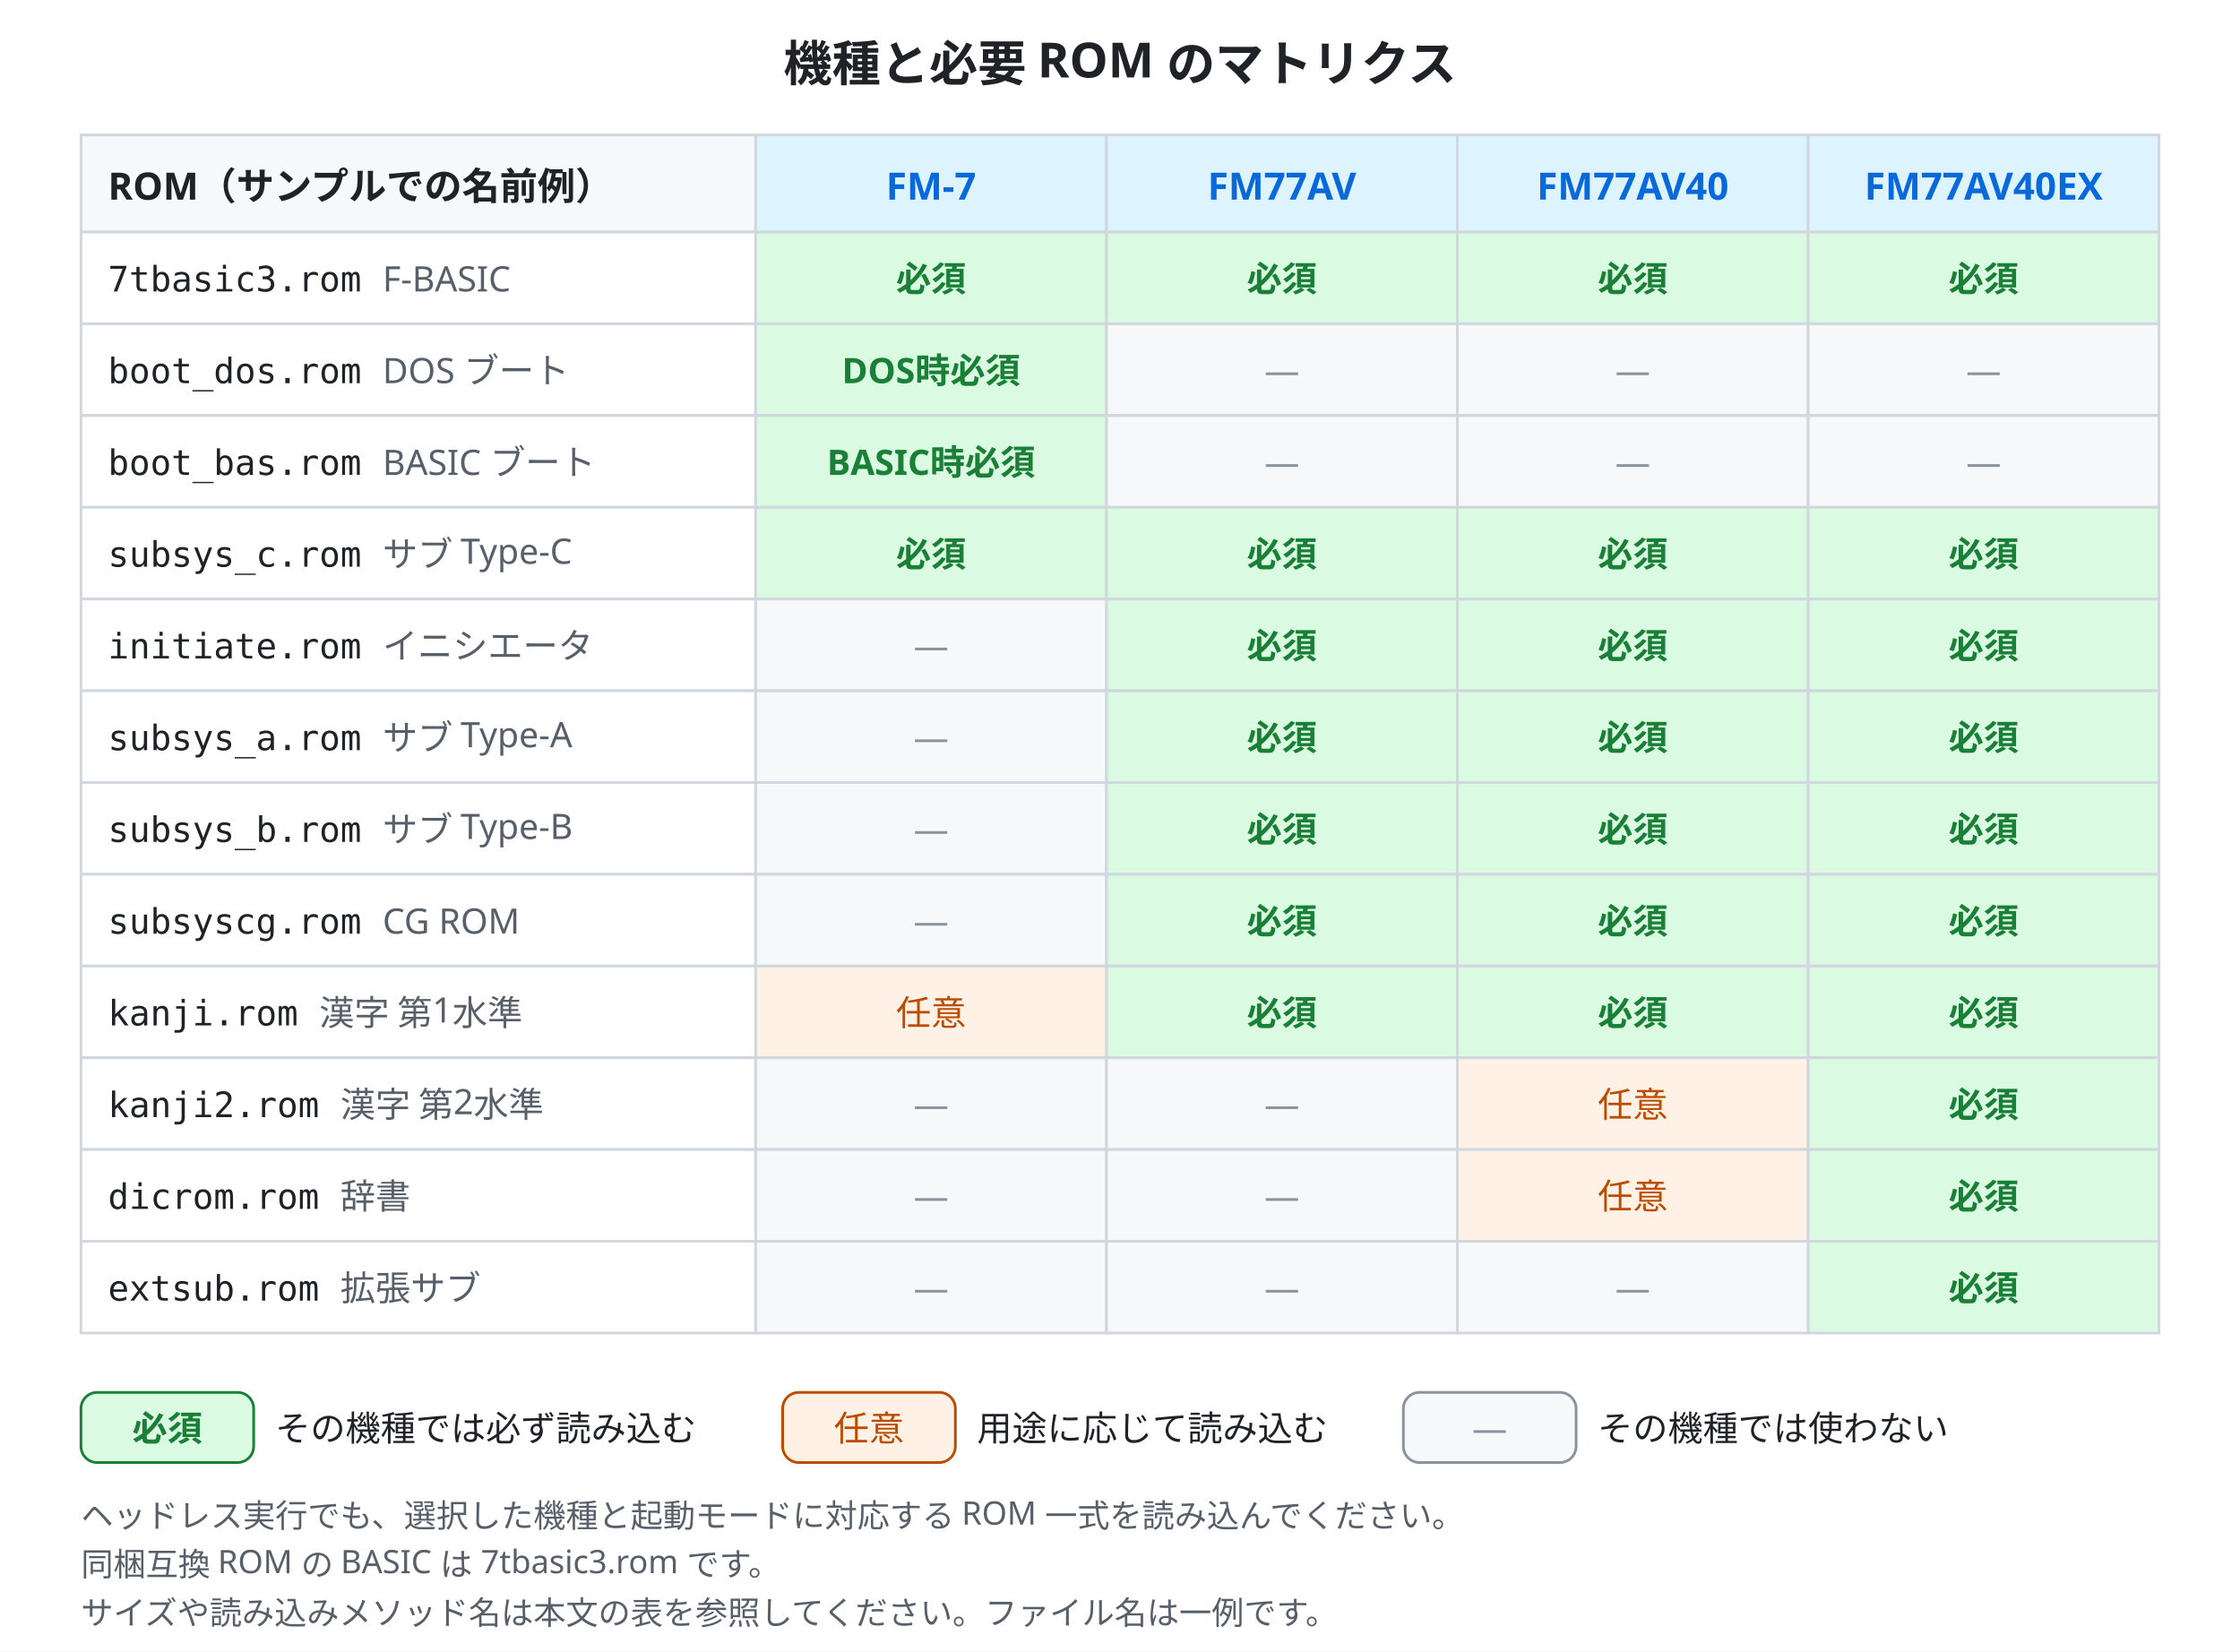
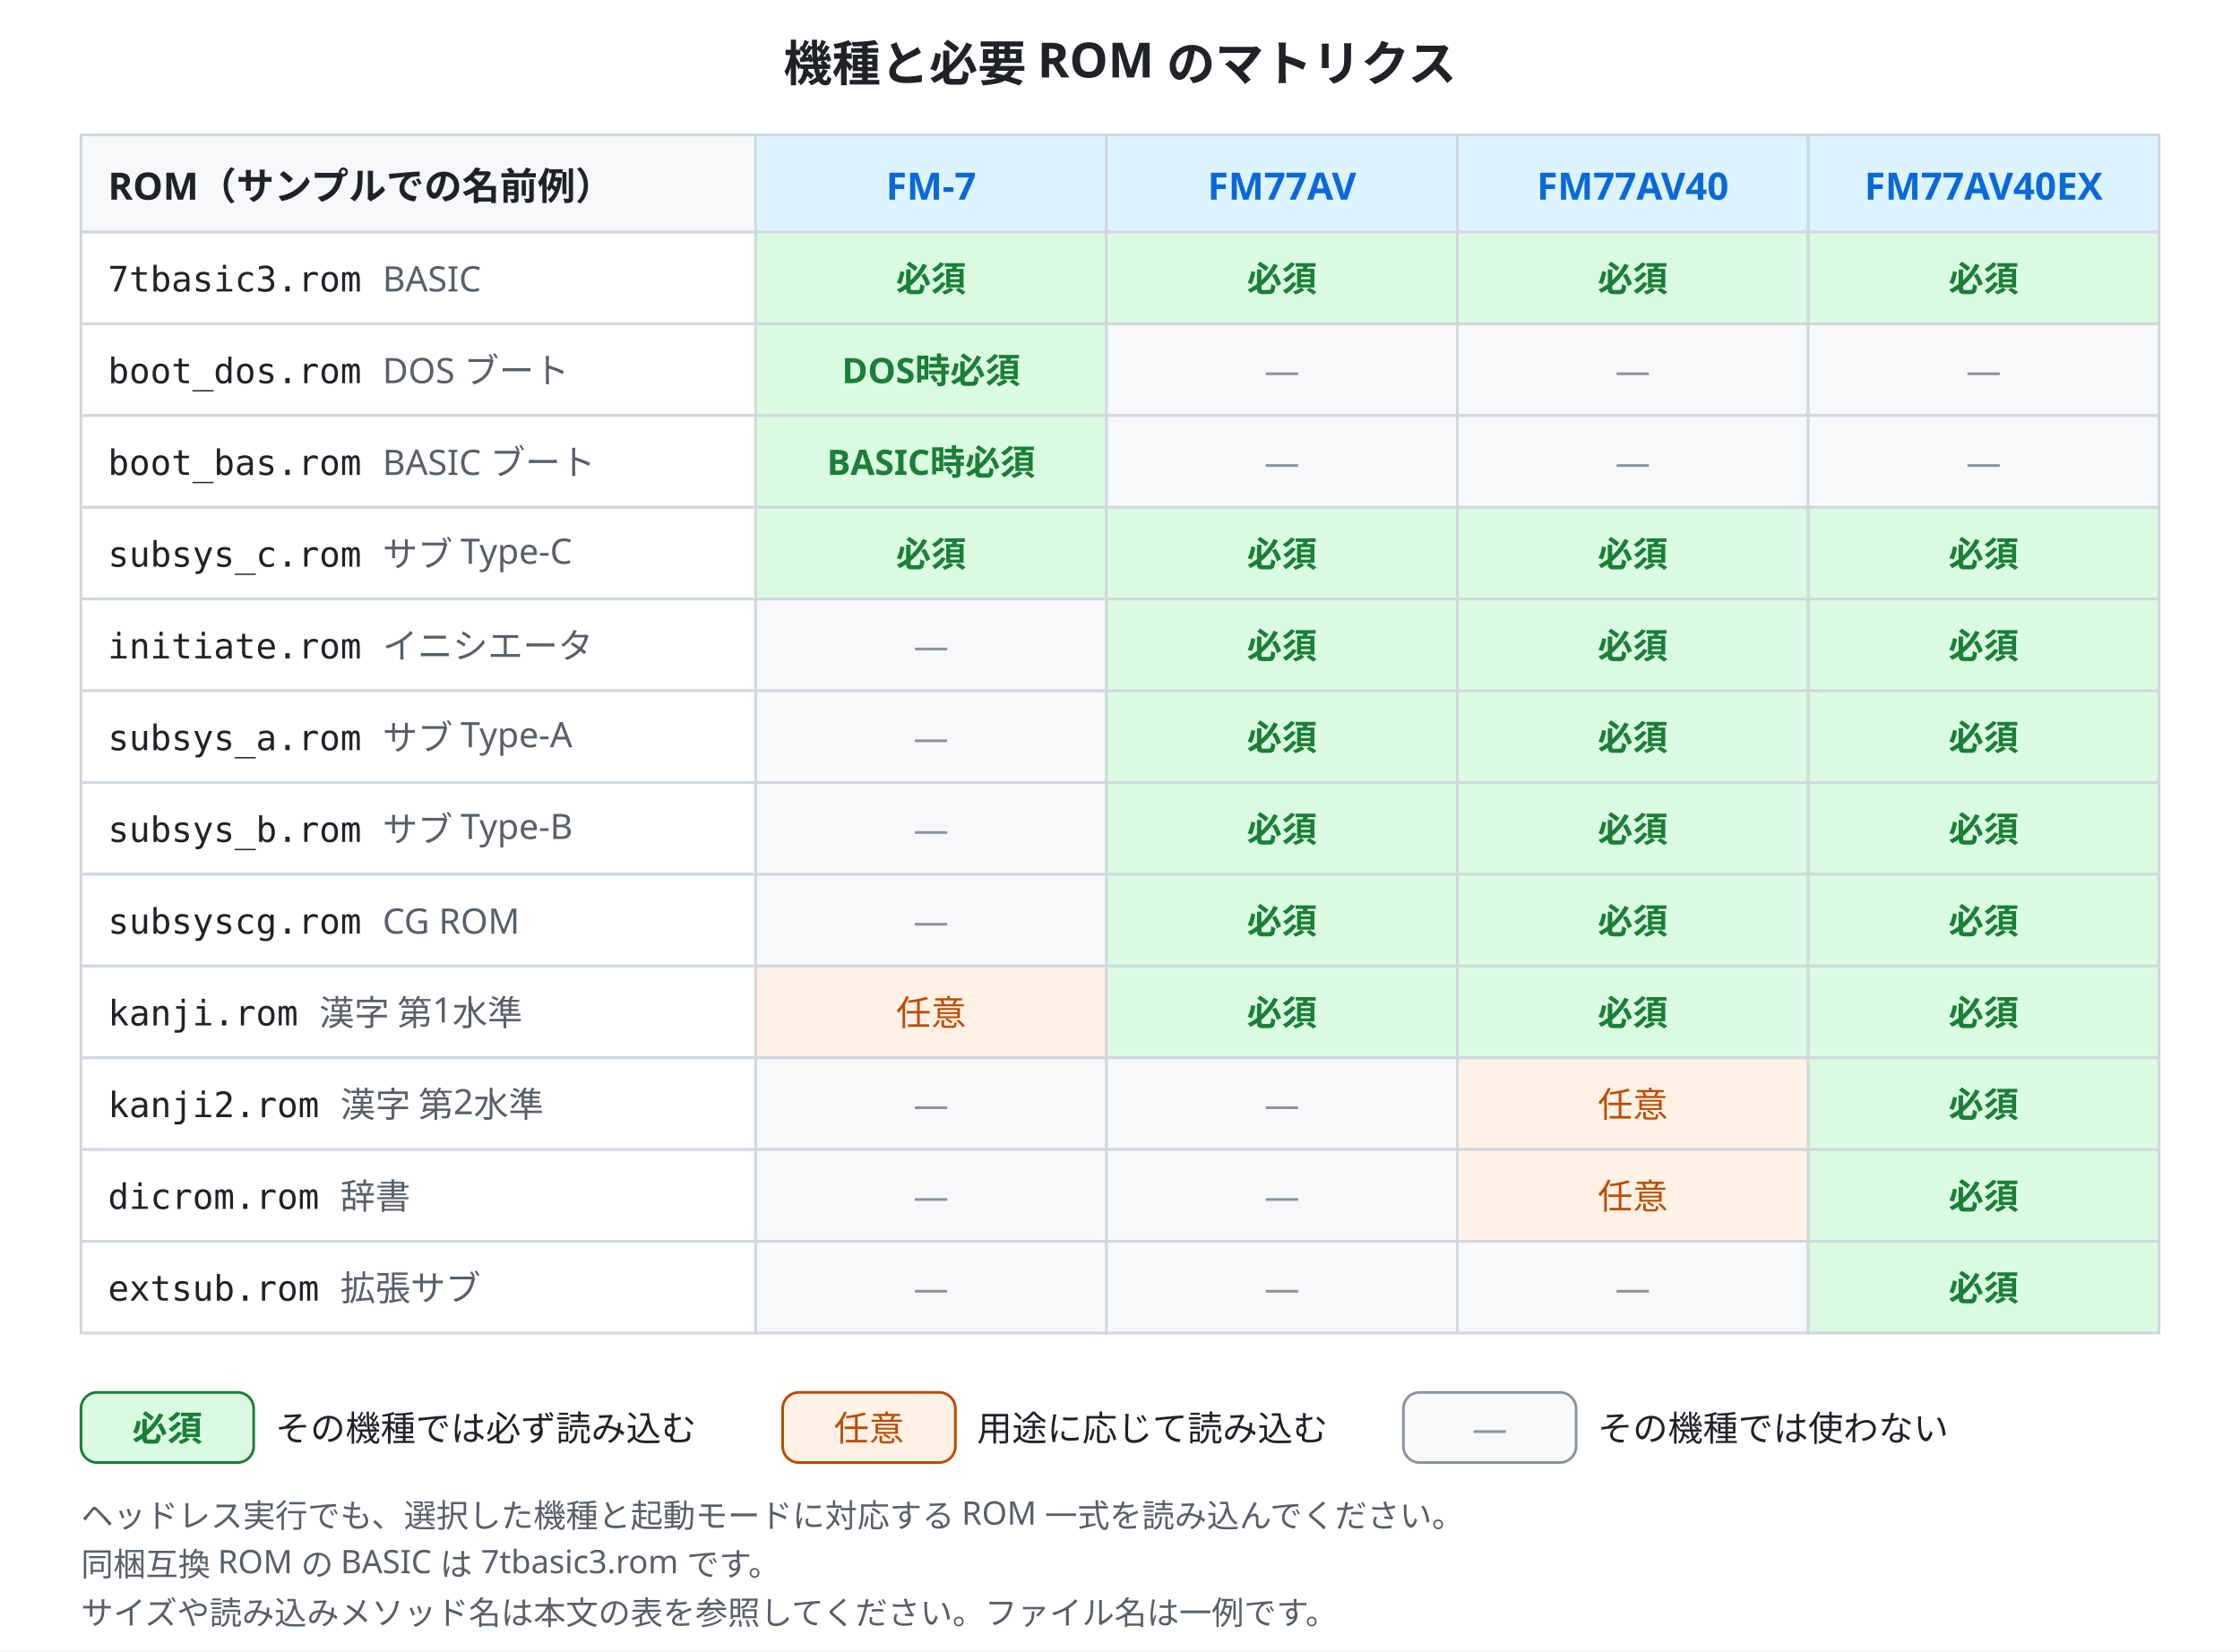
<svg xmlns="http://www.w3.org/2000/svg" viewBox="0 0 830 612" width="830" height="612">
  <rect x="0" y="0" width="830" height="612" fill="#ffffff" />
  <text x="415" y="30" font-family="sans-serif" font-size="18" font-weight="bold" fill="#1f2328" text-anchor="middle">機種と必要 ROM のマトリクス</text>
  <rect x="30" y="50" width="250" height="36" fill="#f6f8fa" stroke="#d0d7de" />
  <text x="40" y="74" font-family="sans-serif" font-size="14" font-weight="bold" fill="#1f2328">ROM（サンプルでの名前例）</text>
  <rect x="280" y="50" width="130" height="36" fill="#ddf4ff" stroke="#d0d7de" />
  <text x="345" y="74" font-family="sans-serif" font-size="14" font-weight="bold" fill="#0969da" text-anchor="middle">FM-7</text>
  <rect x="410" y="50" width="130" height="36" fill="#ddf4ff" stroke="#d0d7de" />
  <text x="475" y="74" font-family="sans-serif" font-size="14" font-weight="bold" fill="#0969da" text-anchor="middle">FM77AV</text>
  <rect x="540" y="50" width="130" height="36" fill="#ddf4ff" stroke="#d0d7de" />
  <text x="605" y="74" font-family="sans-serif" font-size="14" font-weight="bold" fill="#0969da" text-anchor="middle">FM77AV40</text>
  <rect x="670" y="50" width="130" height="36" fill="#ddf4ff" stroke="#d0d7de" />
  <text x="735" y="74" font-family="sans-serif" font-size="14" font-weight="bold" fill="#0969da" text-anchor="middle">FM77AV40EX</text>
  <rect x="30" y="86" width="250" height="34" fill="#ffffff" stroke="#d0d7de" />
-   <text x="40" y="108" font-family="monospace" font-size="13" fill="#1f2328">7tbasic3.rom <tspan font-family="sans-serif" fill="#57606a">F-BASIC</tspan>
+   <text x="40" y="108" font-family="monospace" font-size="13" fill="#1f2328">7tbasic3.rom <tspan font-family="sans-serif" fill="#57606a">BASIC</tspan>
  </text>
  <rect x="280" y="86" width="130" height="34" fill="#dafbe1" stroke="#d0d7de" />
  <text x="345" y="108" font-family="sans-serif" font-size="13" font-weight="bold" fill="#1a7f37" text-anchor="middle">必須</text>
  <rect x="410" y="86" width="130" height="34" fill="#dafbe1" stroke="#d0d7de" />
  <text x="475" y="108" font-family="sans-serif" font-size="13" font-weight="bold" fill="#1a7f37" text-anchor="middle">必須</text>
  <rect x="540" y="86" width="130" height="34" fill="#dafbe1" stroke="#d0d7de" />
  <text x="605" y="108" font-family="sans-serif" font-size="13" font-weight="bold" fill="#1a7f37" text-anchor="middle">必須</text>
  <rect x="670" y="86" width="130" height="34" fill="#dafbe1" stroke="#d0d7de" />
  <text x="735" y="108" font-family="sans-serif" font-size="13" font-weight="bold" fill="#1a7f37" text-anchor="middle">必須</text>
  <rect x="30" y="120" width="250" height="34" fill="#ffffff" stroke="#d0d7de" />
  <text x="40" y="142" font-family="monospace" font-size="13" fill="#1f2328">boot_dos.rom <tspan font-family="sans-serif" fill="#57606a">DOS ブート</tspan>
  </text>
  <rect x="280" y="120" width="130" height="34" fill="#dafbe1" stroke="#d0d7de" />
  <text x="345" y="142" font-family="sans-serif" font-size="13" font-weight="bold" fill="#1a7f37" text-anchor="middle">DOS時必須</text>
  <rect x="410" y="120" width="130" height="34" fill="#f6f8fa" stroke="#d0d7de" />
  <text x="475" y="142" font-family="sans-serif" font-size="13" fill="#8b949e" text-anchor="middle">―</text>
  <rect x="540" y="120" width="130" height="34" fill="#f6f8fa" stroke="#d0d7de" />
  <text x="605" y="142" font-family="sans-serif" font-size="13" fill="#8b949e" text-anchor="middle">―</text>
  <rect x="670" y="120" width="130" height="34" fill="#f6f8fa" stroke="#d0d7de" />
  <text x="735" y="142" font-family="sans-serif" font-size="13" fill="#8b949e" text-anchor="middle">―</text>
  <rect x="30" y="154" width="250" height="34" fill="#ffffff" stroke="#d0d7de" />
  <text x="40" y="176" font-family="monospace" font-size="13" fill="#1f2328">boot_bas.rom <tspan font-family="sans-serif" fill="#57606a">BASIC ブート</tspan>
  </text>
  <rect x="280" y="154" width="130" height="34" fill="#dafbe1" stroke="#d0d7de" />
  <text x="345" y="176" font-family="sans-serif" font-size="13" font-weight="bold" fill="#1a7f37" text-anchor="middle">BASIC時必須</text>
  <rect x="410" y="154" width="130" height="34" fill="#f6f8fa" stroke="#d0d7de" />
  <text x="475" y="176" font-family="sans-serif" font-size="13" fill="#8b949e" text-anchor="middle">―</text>
  <rect x="540" y="154" width="130" height="34" fill="#f6f8fa" stroke="#d0d7de" />
  <text x="605" y="176" font-family="sans-serif" font-size="13" fill="#8b949e" text-anchor="middle">―</text>
  <rect x="670" y="154" width="130" height="34" fill="#f6f8fa" stroke="#d0d7de" />
  <text x="735" y="176" font-family="sans-serif" font-size="13" fill="#8b949e" text-anchor="middle">―</text>
  <rect x="30" y="188" width="250" height="34" fill="#ffffff" stroke="#d0d7de" />
  <text x="40" y="210" font-family="monospace" font-size="13" fill="#1f2328">subsys_c.rom <tspan font-family="sans-serif" fill="#57606a">サブ Type-C</tspan>
  </text>
  <rect x="280" y="188" width="130" height="34" fill="#dafbe1" stroke="#d0d7de" />
  <text x="345" y="210" font-family="sans-serif" font-size="13" font-weight="bold" fill="#1a7f37" text-anchor="middle">必須</text>
  <rect x="410" y="188" width="130" height="34" fill="#dafbe1" stroke="#d0d7de" />
  <text x="475" y="210" font-family="sans-serif" font-size="13" font-weight="bold" fill="#1a7f37" text-anchor="middle">必須</text>
  <rect x="540" y="188" width="130" height="34" fill="#dafbe1" stroke="#d0d7de" />
  <text x="605" y="210" font-family="sans-serif" font-size="13" font-weight="bold" fill="#1a7f37" text-anchor="middle">必須</text>
  <rect x="670" y="188" width="130" height="34" fill="#dafbe1" stroke="#d0d7de" />
  <text x="735" y="210" font-family="sans-serif" font-size="13" font-weight="bold" fill="#1a7f37" text-anchor="middle">必須</text>
  <rect x="30" y="222" width="250" height="34" fill="#ffffff" stroke="#d0d7de" />
  <text x="40" y="244" font-family="monospace" font-size="13" fill="#1f2328">initiate.rom <tspan font-family="sans-serif" fill="#57606a">イニシエータ</tspan>
  </text>
  <rect x="280" y="222" width="130" height="34" fill="#f6f8fa" stroke="#d0d7de" />
  <text x="345" y="244" font-family="sans-serif" font-size="13" fill="#8b949e" text-anchor="middle">―</text>
  <rect x="410" y="222" width="130" height="34" fill="#dafbe1" stroke="#d0d7de" />
  <text x="475" y="244" font-family="sans-serif" font-size="13" font-weight="bold" fill="#1a7f37" text-anchor="middle">必須</text>
  <rect x="540" y="222" width="130" height="34" fill="#dafbe1" stroke="#d0d7de" />
  <text x="605" y="244" font-family="sans-serif" font-size="13" font-weight="bold" fill="#1a7f37" text-anchor="middle">必須</text>
  <rect x="670" y="222" width="130" height="34" fill="#dafbe1" stroke="#d0d7de" />
  <text x="735" y="244" font-family="sans-serif" font-size="13" font-weight="bold" fill="#1a7f37" text-anchor="middle">必須</text>
  <rect x="30" y="256" width="250" height="34" fill="#ffffff" stroke="#d0d7de" />
  <text x="40" y="278" font-family="monospace" font-size="13" fill="#1f2328">subsys_a.rom <tspan font-family="sans-serif" fill="#57606a">サブ Type-A</tspan>
  </text>
  <rect x="280" y="256" width="130" height="34" fill="#f6f8fa" stroke="#d0d7de" />
  <text x="345" y="278" font-family="sans-serif" font-size="13" fill="#8b949e" text-anchor="middle">―</text>
  <rect x="410" y="256" width="130" height="34" fill="#dafbe1" stroke="#d0d7de" />
  <text x="475" y="278" font-family="sans-serif" font-size="13" font-weight="bold" fill="#1a7f37" text-anchor="middle">必須</text>
  <rect x="540" y="256" width="130" height="34" fill="#dafbe1" stroke="#d0d7de" />
  <text x="605" y="278" font-family="sans-serif" font-size="13" font-weight="bold" fill="#1a7f37" text-anchor="middle">必須</text>
  <rect x="670" y="256" width="130" height="34" fill="#dafbe1" stroke="#d0d7de" />
  <text x="735" y="278" font-family="sans-serif" font-size="13" font-weight="bold" fill="#1a7f37" text-anchor="middle">必須</text>
  <rect x="30" y="290" width="250" height="34" fill="#ffffff" stroke="#d0d7de" />
  <text x="40" y="312" font-family="monospace" font-size="13" fill="#1f2328">subsys_b.rom <tspan font-family="sans-serif" fill="#57606a">サブ Type-B</tspan>
  </text>
  <rect x="280" y="290" width="130" height="34" fill="#f6f8fa" stroke="#d0d7de" />
  <text x="345" y="312" font-family="sans-serif" font-size="13" fill="#8b949e" text-anchor="middle">―</text>
  <rect x="410" y="290" width="130" height="34" fill="#dafbe1" stroke="#d0d7de" />
  <text x="475" y="312" font-family="sans-serif" font-size="13" font-weight="bold" fill="#1a7f37" text-anchor="middle">必須</text>
  <rect x="540" y="290" width="130" height="34" fill="#dafbe1" stroke="#d0d7de" />
  <text x="605" y="312" font-family="sans-serif" font-size="13" font-weight="bold" fill="#1a7f37" text-anchor="middle">必須</text>
  <rect x="670" y="290" width="130" height="34" fill="#dafbe1" stroke="#d0d7de" />
  <text x="735" y="312" font-family="sans-serif" font-size="13" font-weight="bold" fill="#1a7f37" text-anchor="middle">必須</text>
  <rect x="30" y="324" width="250" height="34" fill="#ffffff" stroke="#d0d7de" />
  <text x="40" y="346" font-family="monospace" font-size="13" fill="#1f2328">subsyscg.rom <tspan font-family="sans-serif" fill="#57606a">CG ROM</tspan>
  </text>
  <rect x="280" y="324" width="130" height="34" fill="#f6f8fa" stroke="#d0d7de" />
  <text x="345" y="346" font-family="sans-serif" font-size="13" fill="#8b949e" text-anchor="middle">―</text>
  <rect x="410" y="324" width="130" height="34" fill="#dafbe1" stroke="#d0d7de" />
  <text x="475" y="346" font-family="sans-serif" font-size="13" font-weight="bold" fill="#1a7f37" text-anchor="middle">必須</text>
  <rect x="540" y="324" width="130" height="34" fill="#dafbe1" stroke="#d0d7de" />
  <text x="605" y="346" font-family="sans-serif" font-size="13" font-weight="bold" fill="#1a7f37" text-anchor="middle">必須</text>
  <rect x="670" y="324" width="130" height="34" fill="#dafbe1" stroke="#d0d7de" />
  <text x="735" y="346" font-family="sans-serif" font-size="13" font-weight="bold" fill="#1a7f37" text-anchor="middle">必須</text>
  <rect x="30" y="358" width="250" height="34" fill="#ffffff" stroke="#d0d7de" />
  <text x="40" y="380" font-family="monospace" font-size="13" fill="#1f2328">kanji.rom <tspan font-family="sans-serif" fill="#57606a">漢字 第1水準</tspan>
  </text>
  <rect x="280" y="358" width="130" height="34" fill="#fff1e5" stroke="#d0d7de" />
  <text x="345" y="380" font-family="sans-serif" font-size="13" fill="#bc4c00" text-anchor="middle">任意</text>
  <rect x="410" y="358" width="130" height="34" fill="#dafbe1" stroke="#d0d7de" />
  <text x="475" y="380" font-family="sans-serif" font-size="13" font-weight="bold" fill="#1a7f37" text-anchor="middle">必須</text>
  <rect x="540" y="358" width="130" height="34" fill="#dafbe1" stroke="#d0d7de" />
  <text x="605" y="380" font-family="sans-serif" font-size="13" font-weight="bold" fill="#1a7f37" text-anchor="middle">必須</text>
  <rect x="670" y="358" width="130" height="34" fill="#dafbe1" stroke="#d0d7de" />
  <text x="735" y="380" font-family="sans-serif" font-size="13" font-weight="bold" fill="#1a7f37" text-anchor="middle">必須</text>
  <rect x="30" y="392" width="250" height="34" fill="#ffffff" stroke="#d0d7de" />
  <text x="40" y="414" font-family="monospace" font-size="13" fill="#1f2328">kanji2.rom <tspan font-family="sans-serif" fill="#57606a">漢字 第2水準</tspan>
  </text>
  <rect x="280" y="392" width="130" height="34" fill="#f6f8fa" stroke="#d0d7de" />
  <text x="345" y="414" font-family="sans-serif" font-size="13" fill="#8b949e" text-anchor="middle">―</text>
  <rect x="410" y="392" width="130" height="34" fill="#f6f8fa" stroke="#d0d7de" />
  <text x="475" y="414" font-family="sans-serif" font-size="13" fill="#8b949e" text-anchor="middle">―</text>
  <rect x="540" y="392" width="130" height="34" fill="#fff1e5" stroke="#d0d7de" />
  <text x="605" y="414" font-family="sans-serif" font-size="13" fill="#bc4c00" text-anchor="middle">任意</text>
  <rect x="670" y="392" width="130" height="34" fill="#dafbe1" stroke="#d0d7de" />
  <text x="735" y="414" font-family="sans-serif" font-size="13" font-weight="bold" fill="#1a7f37" text-anchor="middle">必須</text>
  <rect x="30" y="426" width="250" height="34" fill="#ffffff" stroke="#d0d7de" />
  <text x="40" y="448" font-family="monospace" font-size="13" fill="#1f2328">dicrom.rom <tspan font-family="sans-serif" fill="#57606a">辞書</tspan>
  </text>
  <rect x="280" y="426" width="130" height="34" fill="#f6f8fa" stroke="#d0d7de" />
  <text x="345" y="448" font-family="sans-serif" font-size="13" fill="#8b949e" text-anchor="middle">―</text>
  <rect x="410" y="426" width="130" height="34" fill="#f6f8fa" stroke="#d0d7de" />
  <text x="475" y="448" font-family="sans-serif" font-size="13" fill="#8b949e" text-anchor="middle">―</text>
  <rect x="540" y="426" width="130" height="34" fill="#fff1e5" stroke="#d0d7de" />
  <text x="605" y="448" font-family="sans-serif" font-size="13" fill="#bc4c00" text-anchor="middle">任意</text>
  <rect x="670" y="426" width="130" height="34" fill="#dafbe1" stroke="#d0d7de" />
  <text x="735" y="448" font-family="sans-serif" font-size="13" font-weight="bold" fill="#1a7f37" text-anchor="middle">必須</text>
  <rect x="30" y="460" width="250" height="34" fill="#ffffff" stroke="#d0d7de" />
  <text x="40" y="482" font-family="monospace" font-size="13" fill="#1f2328">extsub.rom <tspan font-family="sans-serif" fill="#57606a">拡張サブ</tspan>
  </text>
  <rect x="280" y="460" width="130" height="34" fill="#f6f8fa" stroke="#d0d7de" />
  <text x="345" y="482" font-family="sans-serif" font-size="13" fill="#8b949e" text-anchor="middle">―</text>
  <rect x="410" y="460" width="130" height="34" fill="#f6f8fa" stroke="#d0d7de" />
  <text x="475" y="482" font-family="sans-serif" font-size="13" fill="#8b949e" text-anchor="middle">―</text>
  <rect x="540" y="460" width="130" height="34" fill="#f6f8fa" stroke="#d0d7de" />
  <text x="605" y="482" font-family="sans-serif" font-size="13" fill="#8b949e" text-anchor="middle">―</text>
  <rect x="670" y="460" width="130" height="34" fill="#dafbe1" stroke="#d0d7de" />
  <text x="735" y="482" font-family="sans-serif" font-size="13" font-weight="bold" fill="#1a7f37" text-anchor="middle">必須</text>
  <rect x="30" y="516" width="64" height="26" rx="6" fill="#dafbe1" stroke="#1a7f37" />
  <text x="62" y="534" font-family="sans-serif" font-size="13" font-weight="bold" fill="#1a7f37" text-anchor="middle">必須</text>
  <text x="102" y="534" font-family="sans-serif" font-size="13" fill="#1f2328">その機種では必ず読み込む</text>
  <rect x="290" y="516" width="64" height="26" rx="6" fill="#fff1e5" stroke="#bc4c00" />
  <text x="322" y="534" font-family="sans-serif" font-size="13" fill="#bc4c00" text-anchor="middle">任意</text>
  <text x="362" y="534" font-family="sans-serif" font-size="13" fill="#1f2328">用途に応じて読み込む</text>
  <rect x="520" y="516" width="64" height="26" rx="6" fill="#f6f8fa" stroke="#8b949e" />
  <text x="552" y="534" font-family="sans-serif" font-size="13" fill="#8b949e" text-anchor="middle">―</text>
  <text x="592" y="534" font-family="sans-serif" font-size="13" fill="#1f2328">その機種では使わない</text>
  <text x="30" y="566" font-family="sans-serif" font-size="12" fill="#57606a">ヘッドレス実行でも、選択した機種と起動モードに対応する ROM 一式を読み込んでください。</text>
  <text x="30" y="584" font-family="sans-serif" font-size="12" fill="#57606a">同梱互換 ROM の BASIC は 7tbasic3.rom です。</text>
  <text x="30" y="602" font-family="sans-serif" font-size="12" fill="#57606a">　サイズや読み込みメソッド名は本文の表を参照してください。ファイル名は一例です。</text>
</svg>
